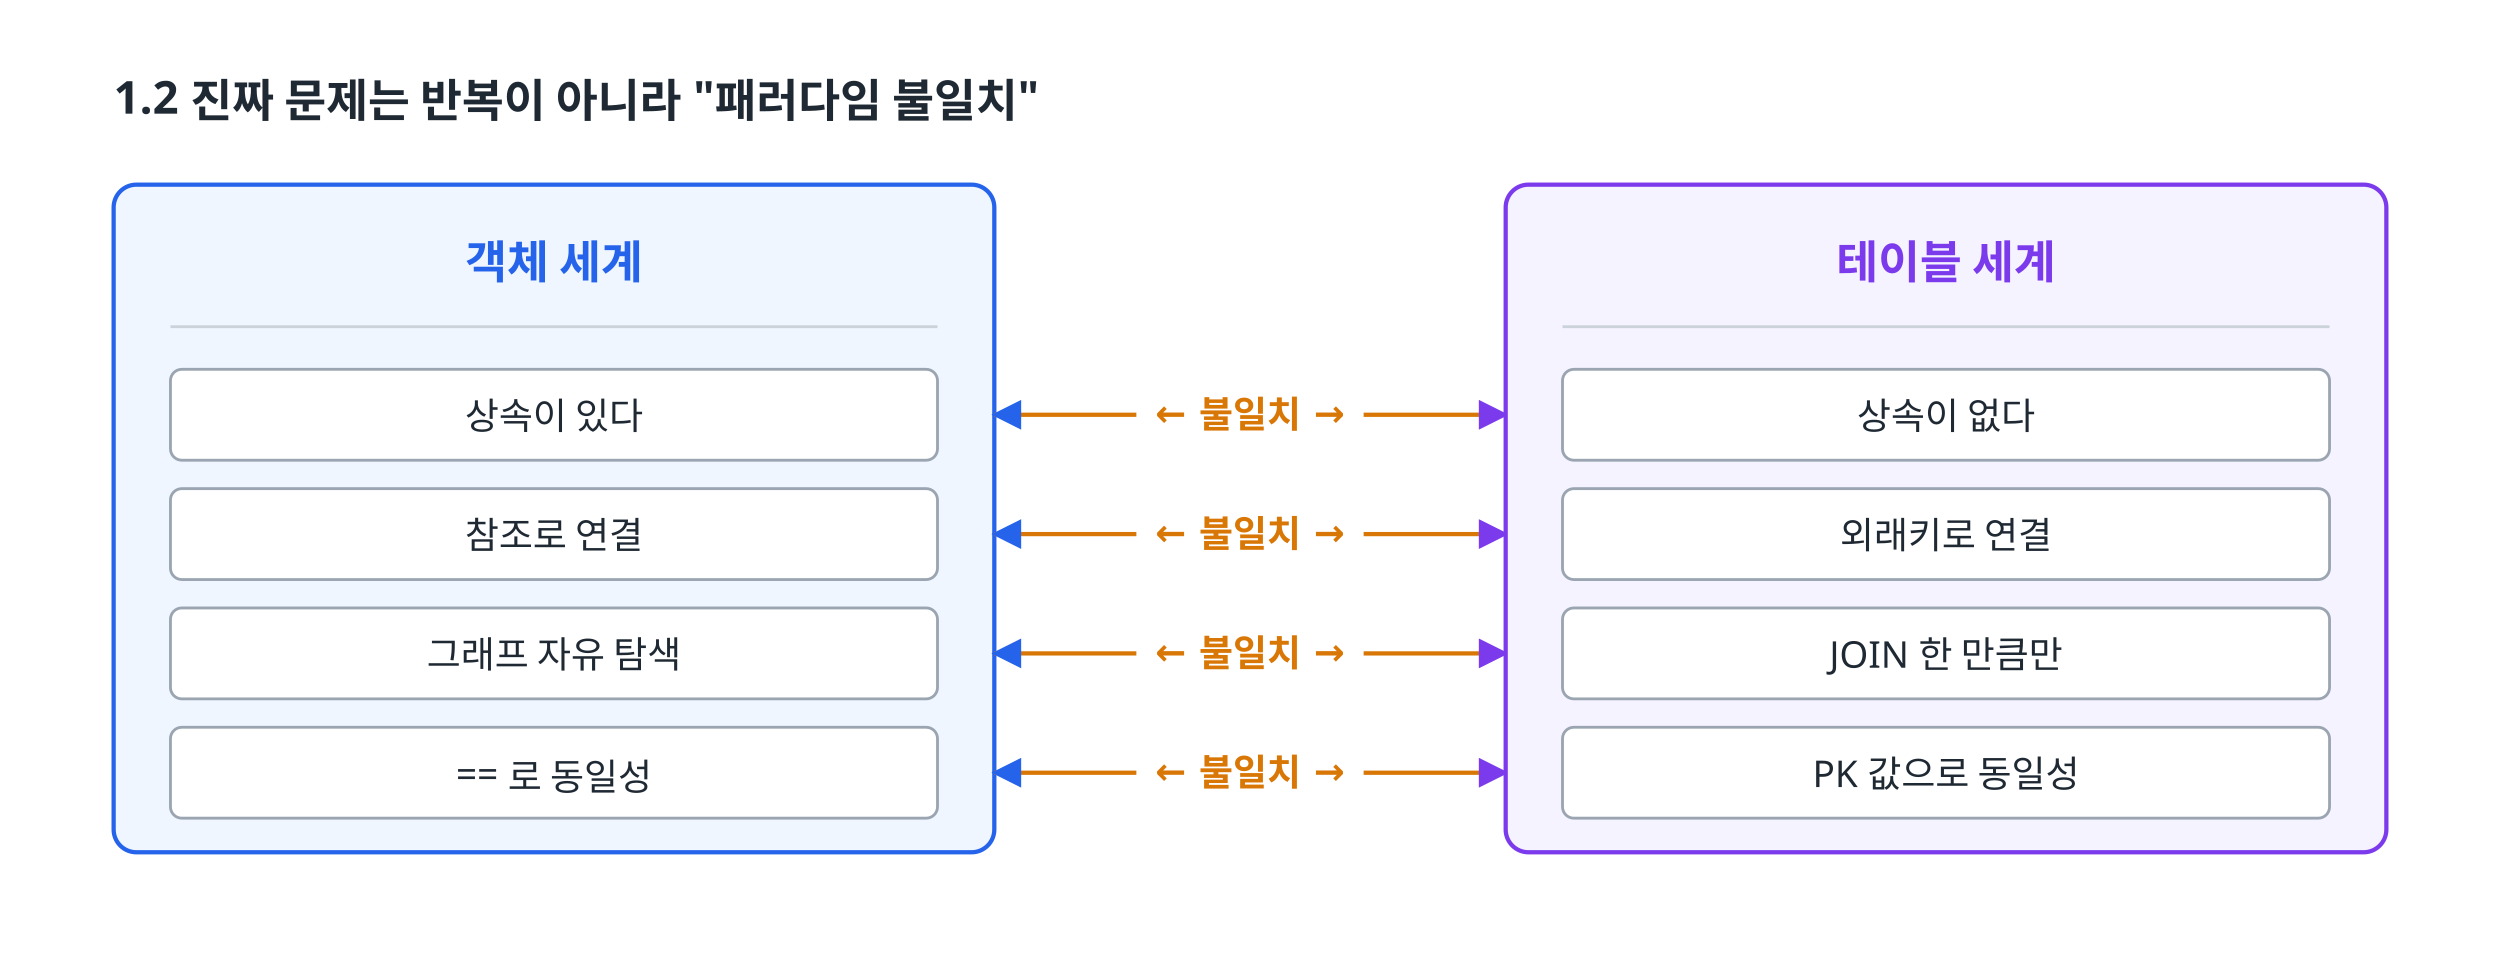
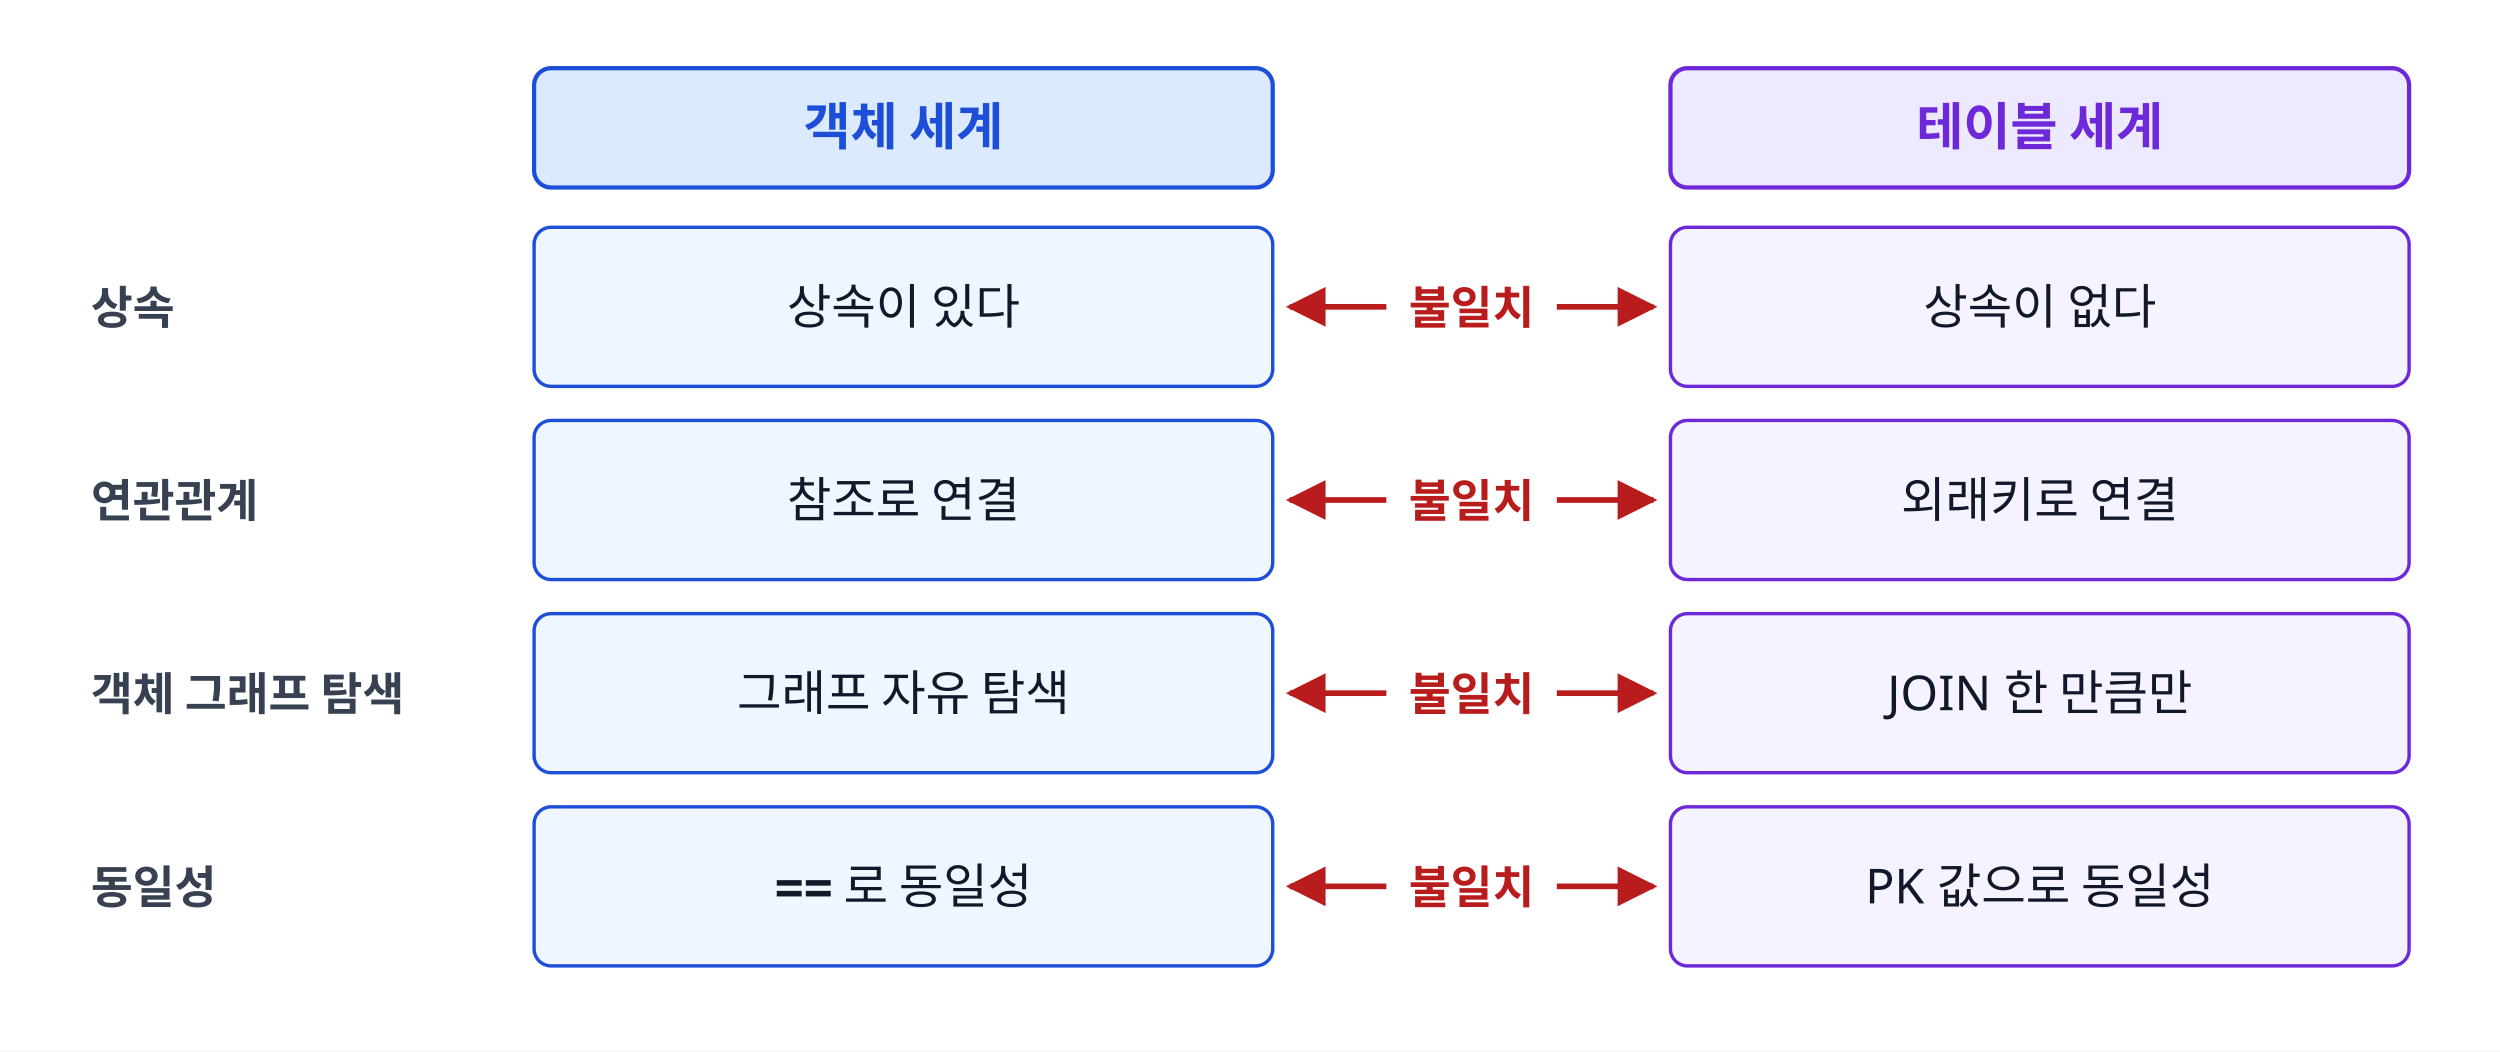
- <svg xmlns="http://www.w3.org/2000/svg" viewBox="0 0 880 340" width="880" height="340" font-family="'Malgun Gothic','Apple SD Gothic Neo','Noto Sans KR','Segoe UI',sans-serif" role="img" aria-labelledby="t d">
-   <rect width="880" height="340" fill="#ffffff" />
+ <svg xmlns="http://www.w3.org/2000/svg" viewBox="0 0 880 370" width="880" height="370" font-family="'Malgun Gothic','Apple SD Gothic Neo','Noto Sans KR','Segoe UI',sans-serif" role="img" aria-labelledby="t d">
+   <rect width="880" height="370" fill="#ffffff" />
  <defs>
-     <marker id="a-blue" viewBox="0 0 10 10" refX="9" refY="5" markerWidth="7" markerHeight="7" orient="auto-start-reverse">
-       <path d="M0,0 L10,5 L0,10 z" fill="#2563eb" />
-     </marker>
-     <marker id="a-purple" viewBox="0 0 10 10" refX="9" refY="5" markerWidth="7" markerHeight="7" orient="auto-start-reverse">
-       <path d="M0,0 L10,5 L0,10 z" fill="#7c3aed" />
+     <marker id="ar" viewBox="0 0 10 10" refX="9" refY="5" markerWidth="7" markerHeight="7" orient="auto">
+       <path d="M0,0 L10,5 L0,10 z" fill="#b91c1c" />
    </marker>
  </defs>
-   <text x="40" y="40" font-size="16" font-weight="bold" fill="#1f2933">1.2 진짜 문제는 반복이 아니라 "패러다임 불일치"</text>
-   <rect x="40" y="65" width="310" height="235" rx="8" ry="8" fill="#eff6ff" stroke="#2563eb" stroke-width="1.5" />
-   <text x="195" y="98" font-size="16" font-weight="bold" fill="#2563eb" text-anchor="middle">객체 세계</text>
-   <line x1="60" y1="115" x2="330" y2="115" stroke="#cbd2d9" stroke-width="1" />
-   <rect x="60" y="130" width="270" height="32" rx="4" ry="4" fill="#ffffff" stroke="#9aa5b1" stroke-width="1" />
-   <text x="195" y="151.05" font-size="13" fill="#1f2933" text-anchor="middle">상속이 있다</text>
-   <rect x="60" y="172" width="270" height="32" rx="4" ry="4" fill="#ffffff" stroke="#9aa5b1" stroke-width="1" />
-   <text x="195" y="193.05" font-size="13" fill="#1f2933" text-anchor="middle">참조로 연결</text>
-   <rect x="60" y="214" width="270" height="32" rx="4" ry="4" fill="#ffffff" stroke="#9aa5b1" stroke-width="1" />
-   <text x="195" y="235.05" font-size="13" fill="#1f2933" text-anchor="middle">그래프 자유 탐색</text>
-   <rect x="60" y="256" width="270" height="32" rx="4" ry="4" fill="#ffffff" stroke="#9aa5b1" stroke-width="1" />
-   <text x="195" y="277.05" font-size="13" fill="#1f2933" text-anchor="middle">== 로 동일성</text>
-   <path d="M350,146 L530,146" stroke="#d97706" stroke-width="1.5" fill="none" marker-start="url(#a-blue)" marker-end="url(#a-purple)" />
-   <rect x="400" y="135" width="80" height="22" fill="#ffffff" rx="3" ry="3" />
-   <text x="440" y="150.05" font-size="13" font-weight="bold" fill="#d97706" text-anchor="middle">← 불일치 →</text>
-   <path d="M350,188 L530,188" stroke="#d97706" stroke-width="1.5" fill="none" marker-start="url(#a-blue)" marker-end="url(#a-purple)" />
-   <rect x="400" y="177" width="80" height="22" fill="#ffffff" rx="3" ry="3" />
-   <text x="440" y="192.05" font-size="13" font-weight="bold" fill="#d97706" text-anchor="middle">← 불일치 →</text>
-   <path d="M350,230 L530,230" stroke="#d97706" stroke-width="1.5" fill="none" marker-start="url(#a-blue)" marker-end="url(#a-purple)" />
-   <rect x="400" y="219" width="80" height="22" fill="#ffffff" rx="3" ry="3" />
-   <text x="440" y="234.05" font-size="13" font-weight="bold" fill="#d97706" text-anchor="middle">← 불일치 →</text>
-   <path d="M350,272 L530,272" stroke="#d97706" stroke-width="1.5" fill="none" marker-start="url(#a-blue)" marker-end="url(#a-purple)" />
-   <rect x="400" y="261" width="80" height="22" fill="#ffffff" rx="3" ry="3" />
-   <text x="440" y="276.05" font-size="13" font-weight="bold" fill="#d97706" text-anchor="middle">← 불일치 →</text>
-   <rect x="530" y="65" width="310" height="235" rx="8" ry="8" fill="#f5f3ff" stroke="#7c3aed" stroke-width="1.5" />
-   <text x="685" y="98" font-size="16" font-weight="bold" fill="#7c3aed" text-anchor="middle">테이블 세계</text>
-   <line x1="550" y1="115" x2="820" y2="115" stroke="#cbd2d9" stroke-width="1" />
-   <rect x="550" y="130" width="270" height="32" rx="4" ry="4" fill="#ffffff" stroke="#9aa5b1" stroke-width="1" />
-   <text x="685" y="151.05" font-size="13" fill="#1f2933" text-anchor="middle">상속이 없다</text>
-   <rect x="550" y="172" width="270" height="32" rx="4" ry="4" fill="#ffffff" stroke="#9aa5b1" stroke-width="1" />
-   <text x="685" y="193.05" font-size="13" fill="#1f2933" text-anchor="middle">외래키로 연결</text>
-   <rect x="550" y="214" width="270" height="32" rx="4" ry="4" fill="#ffffff" stroke="#9aa5b1" stroke-width="1" />
-   <text x="685" y="235.05" font-size="13" fill="#1f2933" text-anchor="middle">JOIN 한 만큼만</text>
-   <rect x="550" y="256" width="270" height="32" rx="4" ry="4" fill="#ffffff" stroke="#9aa5b1" stroke-width="1" />
-   <text x="685" y="277.05" font-size="13" fill="#1f2933" text-anchor="middle">PK 값으로 동일성</text>
+   <rect x="188" y="24" width="260" height="42" rx="6" fill="#dbeafe" stroke="#1d4ed8" stroke-width="1.5" />
+   <text x="318" y="51" font-size="18" font-weight="bold" fill="#1d4ed8" text-anchor="middle">객체 세계</text>
+   <rect x="588" y="24" width="260" height="42" rx="6" fill="#ede9fe" stroke="#6d28d9" stroke-width="1.5" />
+   <text x="718" y="51" font-size="18" font-weight="bold" fill="#6d28d9" text-anchor="middle">테이블 세계</text>
+   <text x="32" y="114" font-size="16" font-weight="bold" fill="#374151">상속</text>
+   <rect x="188" y="80" width="260" height="56" rx="6" fill="#eff6ff" stroke="#1d4ed8" stroke-width="1.2" />
+   <text x="318" y="114" font-size="17" fill="#111827" text-anchor="middle">상속이 있다</text>
+   <line x1="488" y1="108" x2="454" y2="108" stroke="#b91c1c" stroke-width="2" marker-end="url(#ar)" />
+   <text x="518" y="114" font-size="16" font-weight="bold" fill="#b91c1c" text-anchor="middle">불일치</text>
+   <line x1="548" y1="108" x2="582" y2="108" stroke="#b91c1c" stroke-width="2" marker-end="url(#ar)" />
+   <rect x="588" y="80" width="260" height="56" rx="6" fill="#f5f3ff" stroke="#6d28d9" stroke-width="1.2" />
+   <text x="718" y="114" font-size="17" fill="#111827" text-anchor="middle">상속이 없다</text>
+   <text x="32" y="182" font-size="16" font-weight="bold" fill="#374151">연관관계</text>
+   <rect x="188" y="148" width="260" height="56" rx="6" fill="#eff6ff" stroke="#1d4ed8" stroke-width="1.2" />
+   <text x="318" y="182" font-size="17" fill="#111827" text-anchor="middle">참조로 연결</text>
+   <line x1="488" y1="176" x2="454" y2="176" stroke="#b91c1c" stroke-width="2" marker-end="url(#ar)" />
+   <text x="518" y="182" font-size="16" font-weight="bold" fill="#b91c1c" text-anchor="middle">불일치</text>
+   <line x1="548" y1="176" x2="582" y2="176" stroke="#b91c1c" stroke-width="2" marker-end="url(#ar)" />
+   <rect x="588" y="148" width="260" height="56" rx="6" fill="#f5f3ff" stroke="#6d28d9" stroke-width="1.2" />
+   <text x="718" y="182" font-size="17" fill="#111827" text-anchor="middle">외래키로 연결</text>
+   <text x="32" y="250" font-size="16" font-weight="bold" fill="#374151">객체 그래프 탐색</text>
+   <rect x="188" y="216" width="260" height="56" rx="6" fill="#eff6ff" stroke="#1d4ed8" stroke-width="1.2" />
+   <text x="318" y="250" font-size="17" fill="#111827" text-anchor="middle">그래프 자유 탐색</text>
+   <line x1="488" y1="244" x2="454" y2="244" stroke="#b91c1c" stroke-width="2" marker-end="url(#ar)" />
+   <text x="518" y="250" font-size="16" font-weight="bold" fill="#b91c1c" text-anchor="middle">불일치</text>
+   <line x1="548" y1="244" x2="582" y2="244" stroke="#b91c1c" stroke-width="2" marker-end="url(#ar)" />
+   <rect x="588" y="216" width="260" height="56" rx="6" fill="#f5f3ff" stroke="#6d28d9" stroke-width="1.2" />
+   <text x="718" y="250" font-size="17" fill="#111827" text-anchor="middle">JOIN 한 만큼만</text>
+   <text x="32" y="318" font-size="16" font-weight="bold" fill="#374151">동일성</text>
+   <rect x="188" y="284" width="260" height="56" rx="6" fill="#eff6ff" stroke="#1d4ed8" stroke-width="1.2" />
+   <text x="318" y="318" font-size="17" fill="#111827" text-anchor="middle">
+     <tspan font-family="Consolas,'D2Coding',Menlo,'Malgun Gothic',monospace" font-weight="bold">==</tspan> 로 동일성</text>
+   <line x1="488" y1="312" x2="454" y2="312" stroke="#b91c1c" stroke-width="2" marker-end="url(#ar)" />
+   <text x="518" y="318" font-size="16" font-weight="bold" fill="#b91c1c" text-anchor="middle">불일치</text>
+   <line x1="548" y1="312" x2="582" y2="312" stroke="#b91c1c" stroke-width="2" marker-end="url(#ar)" />
+   <rect x="588" y="284" width="260" height="56" rx="6" fill="#f5f3ff" stroke="#6d28d9" stroke-width="1.2" />
+   <text x="718" y="318" font-size="17" fill="#111827" text-anchor="middle">PK 값으로 동일성</text>
</svg>
